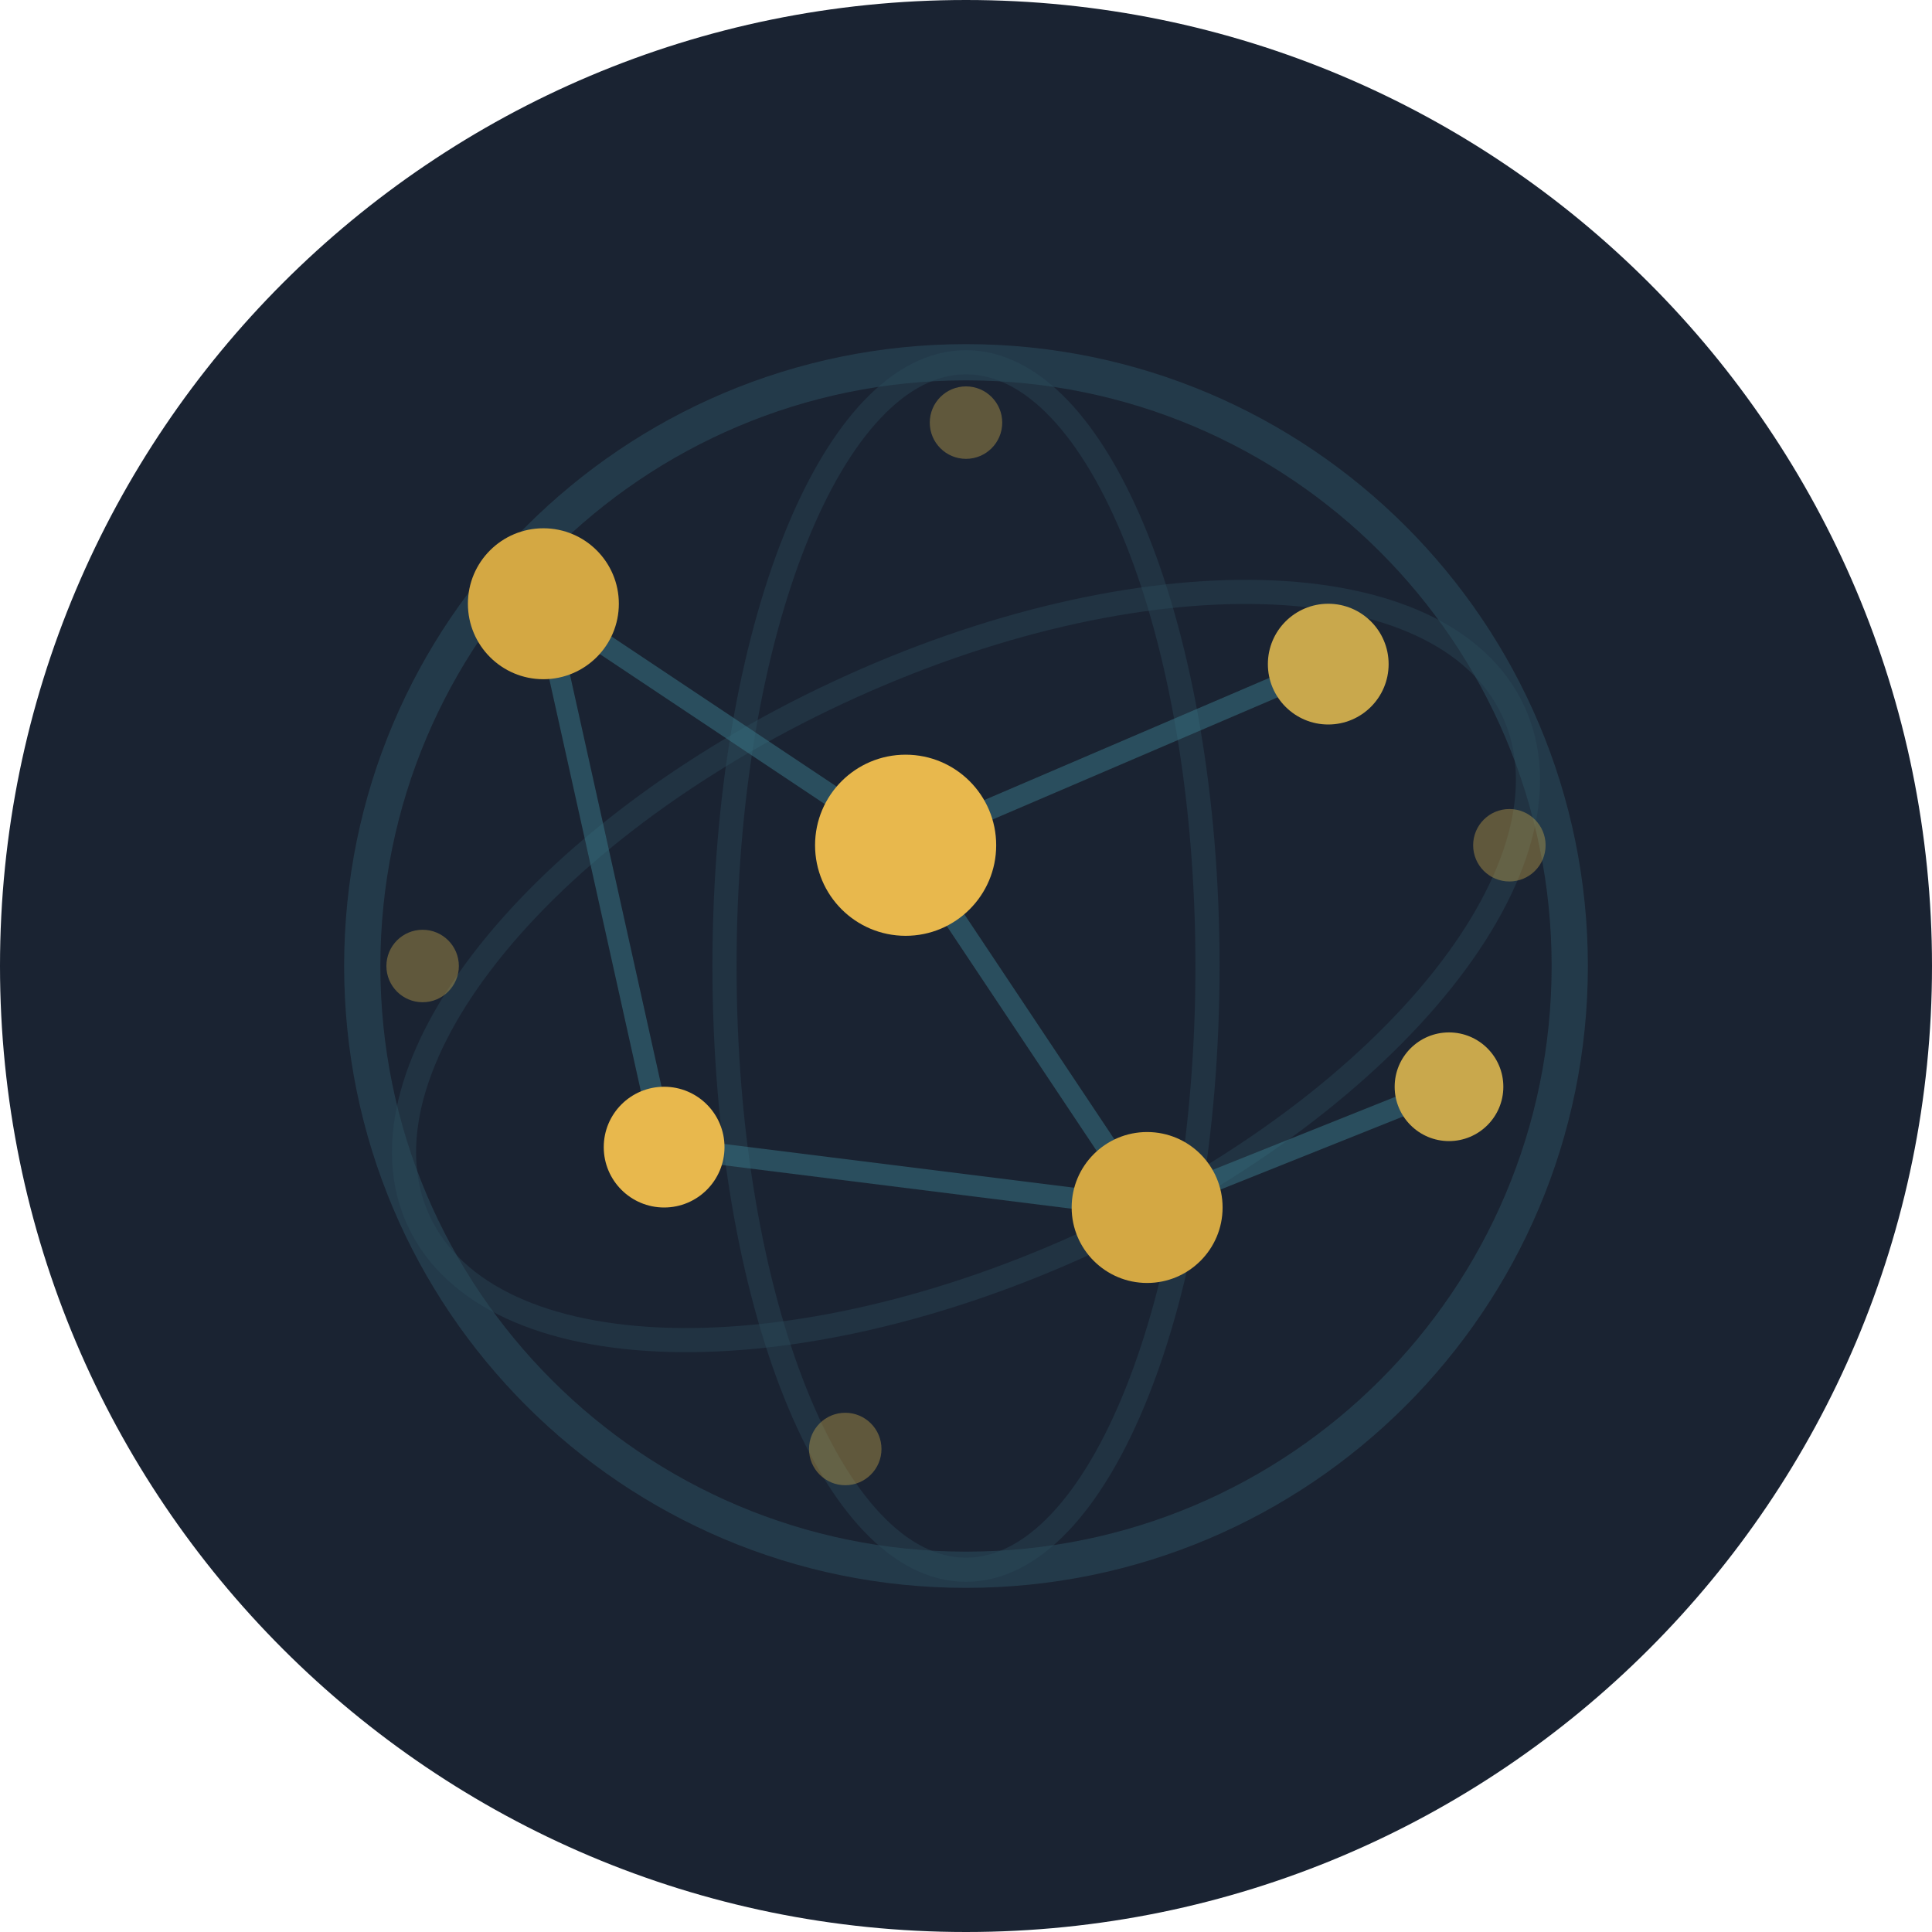
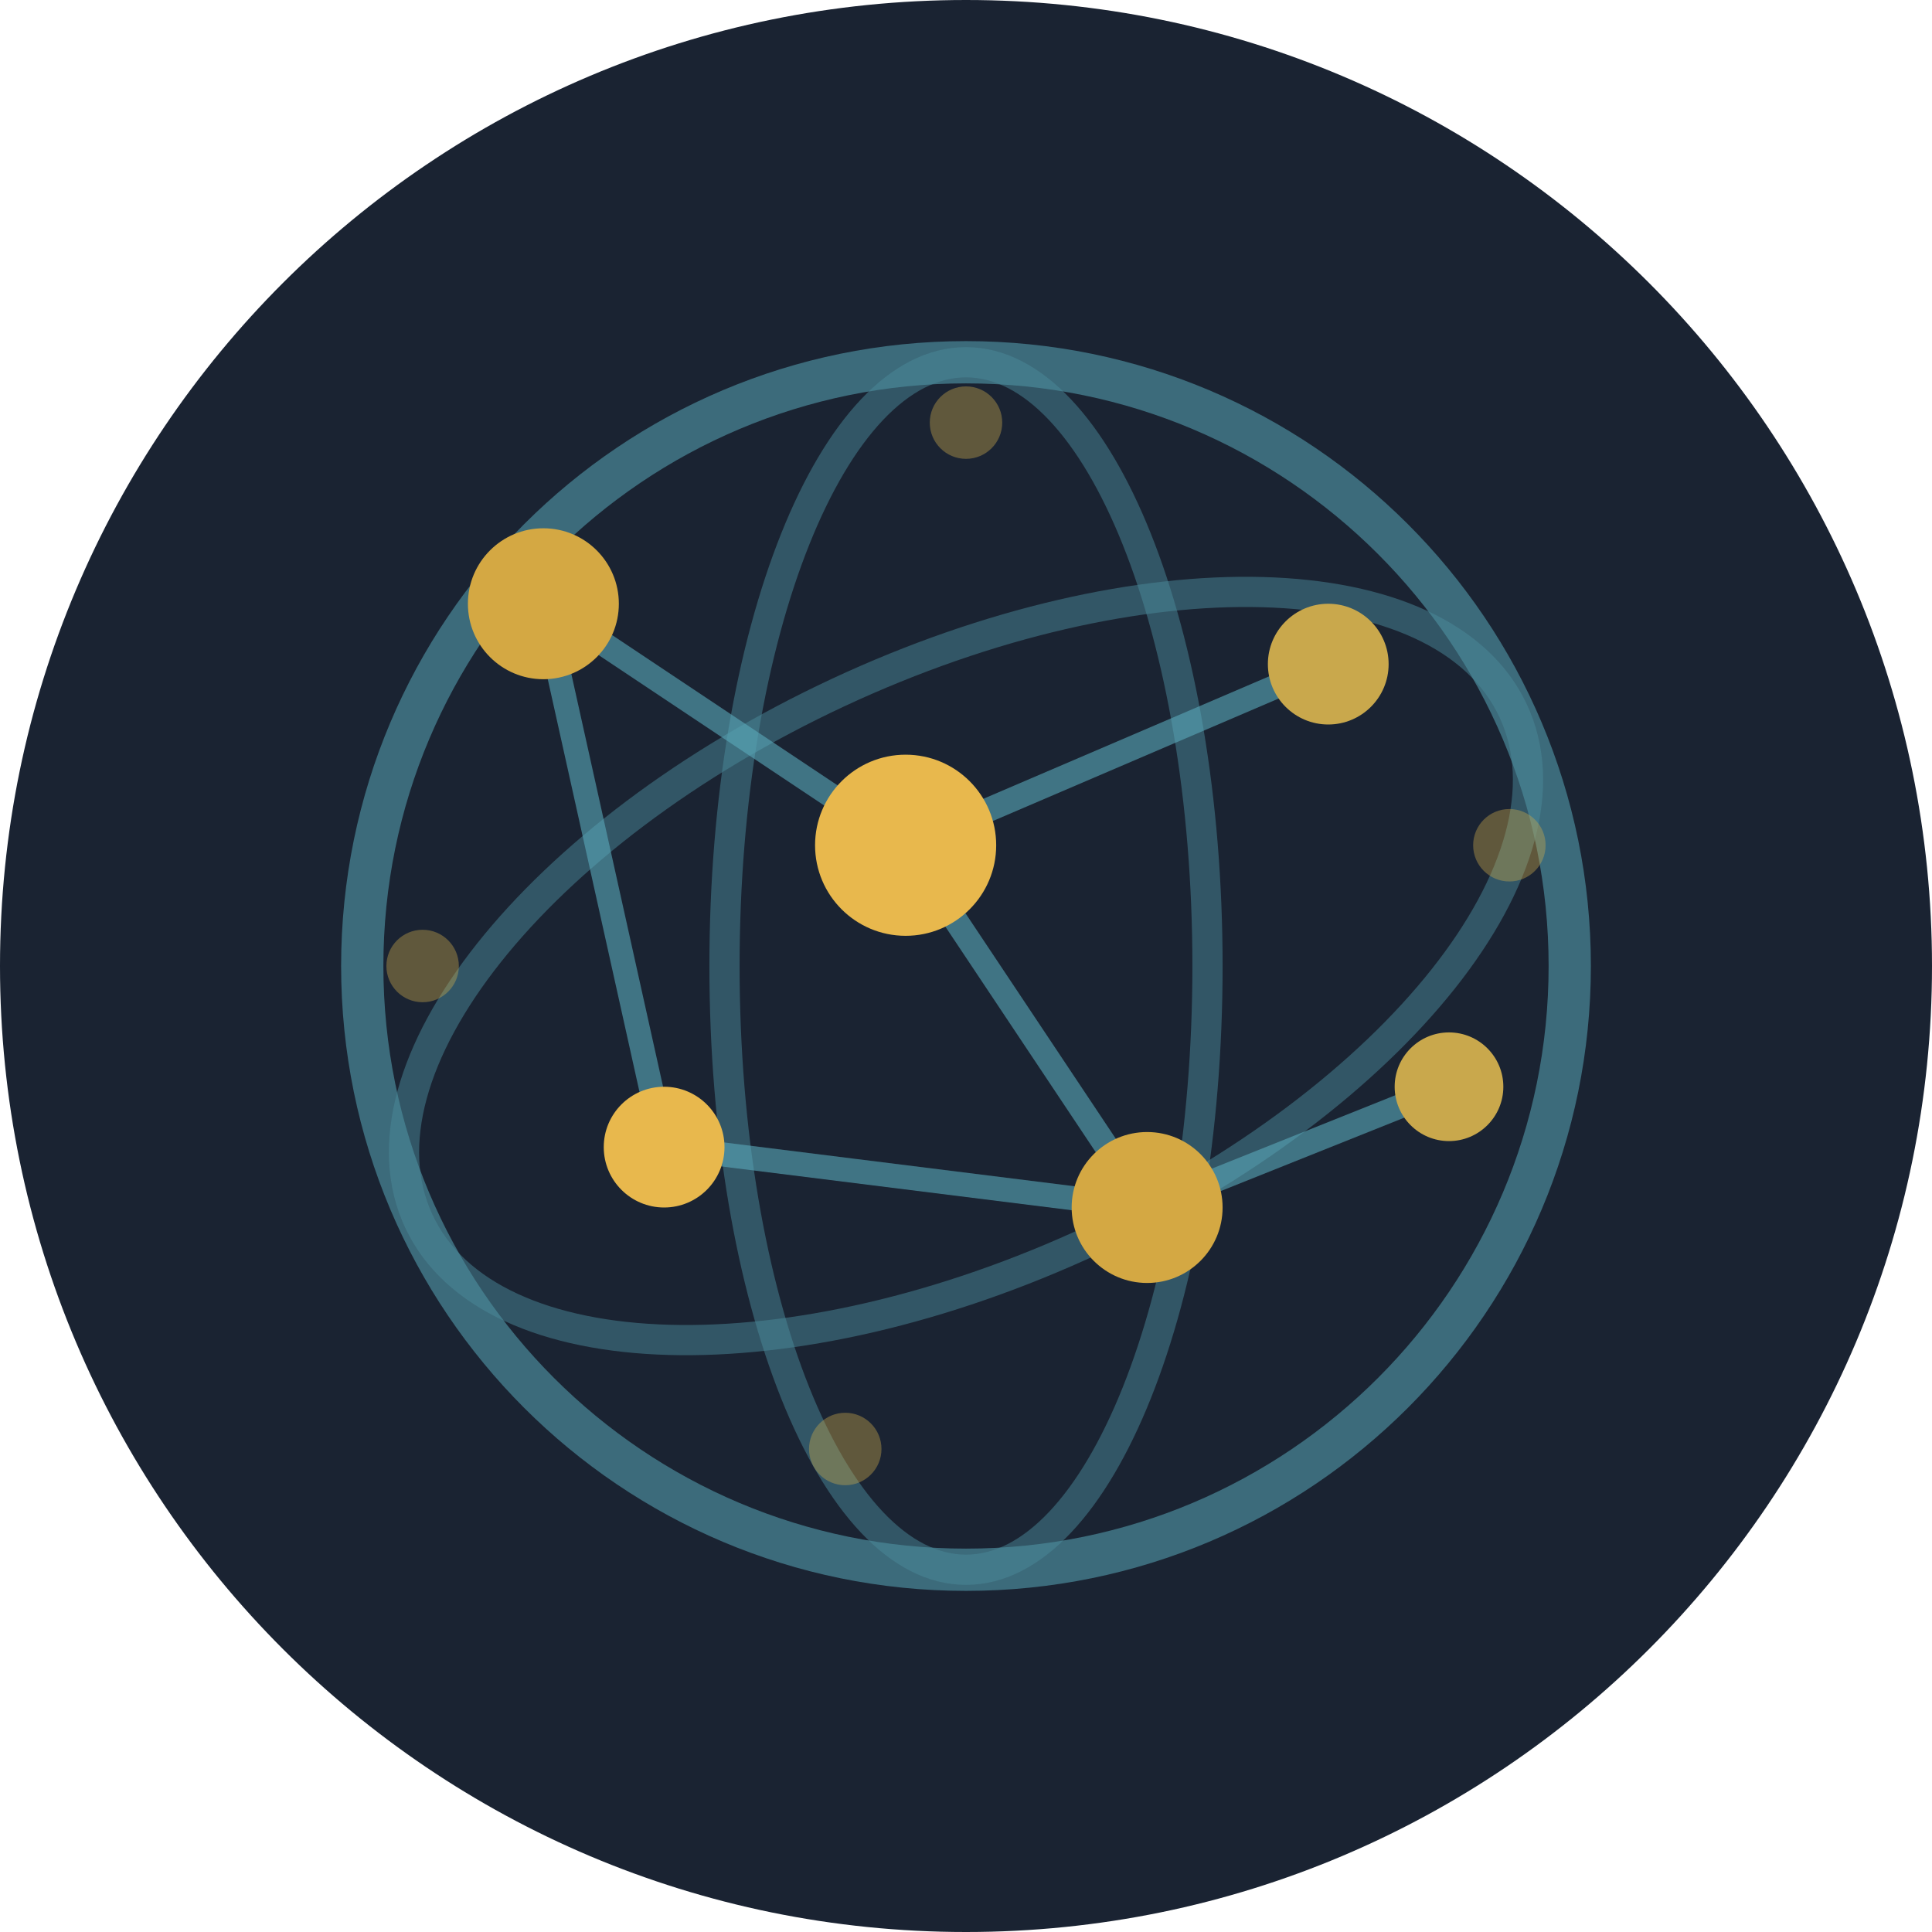
<svg xmlns="http://www.w3.org/2000/svg" viewBox="0 0 64 64">
  <circle cx="32" cy="32" r="32" fill="#1a2332" />
-   <ellipse cx="32" cy="32" rx="20" ry="20" fill="none" stroke="#2a4a5a" stroke-width="1.2" opacity="0.6" />
-   <ellipse cx="32" cy="32" rx="20" ry="10" fill="none" stroke="#2a4a5a" stroke-width="0.8" opacity="0.4" transform="rotate(-25 32 32)" />
-   <ellipse cx="32" cy="32" rx="8" ry="20" fill="none" stroke="#2a4a5a" stroke-width="0.8" opacity="0.4" />
-   <line x1="18" y1="20" x2="30" y2="28" stroke="#3a7a8a" stroke-width="0.7" opacity="0.5" />
-   <line x1="30" y1="28" x2="44" y2="22" stroke="#3a7a8a" stroke-width="0.7" opacity="0.5" />
-   <line x1="30" y1="28" x2="38" y2="40" stroke="#3a7a8a" stroke-width="0.7" opacity="0.5" />
-   <line x1="38" y1="40" x2="48" y2="36" stroke="#3a7a8a" stroke-width="0.7" opacity="0.5" />
-   <line x1="18" y1="20" x2="22" y2="38" stroke="#3a7a8a" stroke-width="0.7" opacity="0.5" />
-   <line x1="22" y1="38" x2="38" y2="40" stroke="#3a7a8a" stroke-width="0.7" opacity="0.5" />
+   <ellipse cx="32" cy="32" rx="20" ry="20" fill="none" stroke="#4a8a9a" stroke-width="1.4" opacity="0.7" />
+   <ellipse cx="32" cy="32" rx="20" ry="10" fill="none" stroke="#4a8a9a" stroke-width="1" opacity="0.5" transform="rotate(-25 32 32)" />
+   <ellipse cx="32" cy="32" rx="8" ry="20" fill="none" stroke="#4a8a9a" stroke-width="1" opacity="0.5" />
+   <line x1="18" y1="20" x2="30" y2="28" stroke="#5aaabb" stroke-width="0.8" opacity="0.6" />
+   <line x1="30" y1="28" x2="44" y2="22" stroke="#5aaabb" stroke-width="0.8" opacity="0.6" />
+   <line x1="30" y1="28" x2="38" y2="40" stroke="#5aaabb" stroke-width="0.8" opacity="0.6" />
+   <line x1="38" y1="40" x2="48" y2="36" stroke="#5aaabb" stroke-width="0.8" opacity="0.6" />
+   <line x1="18" y1="20" x2="22" y2="38" stroke="#5aaabb" stroke-width="0.8" opacity="0.6" />
+   <line x1="22" y1="38" x2="38" y2="40" stroke="#5aaabb" stroke-width="0.8" opacity="0.6" />
  <circle cx="18" cy="20" r="2.5" fill="#d4a843" />
  <circle cx="30" cy="28" r="3" fill="#e8b84d" />
  <circle cx="44" cy="22" r="2" fill="#c9a84c" />
  <circle cx="38" cy="40" r="2.5" fill="#d4a843" />
  <circle cx="48" cy="36" r="1.8" fill="#c9a84c" />
  <circle cx="22" cy="38" r="2" fill="#e8b84d" />
  <circle cx="14" cy="32" r="1.2" fill="#c9a84c" opacity="0.4" />
  <circle cx="50" cy="28" r="1.2" fill="#c9a84c" opacity="0.4" />
  <circle cx="32" cy="14" r="1.2" fill="#c9a84c" opacity="0.4" />
  <circle cx="28" cy="48" r="1.2" fill="#c9a84c" opacity="0.4" />
</svg>
